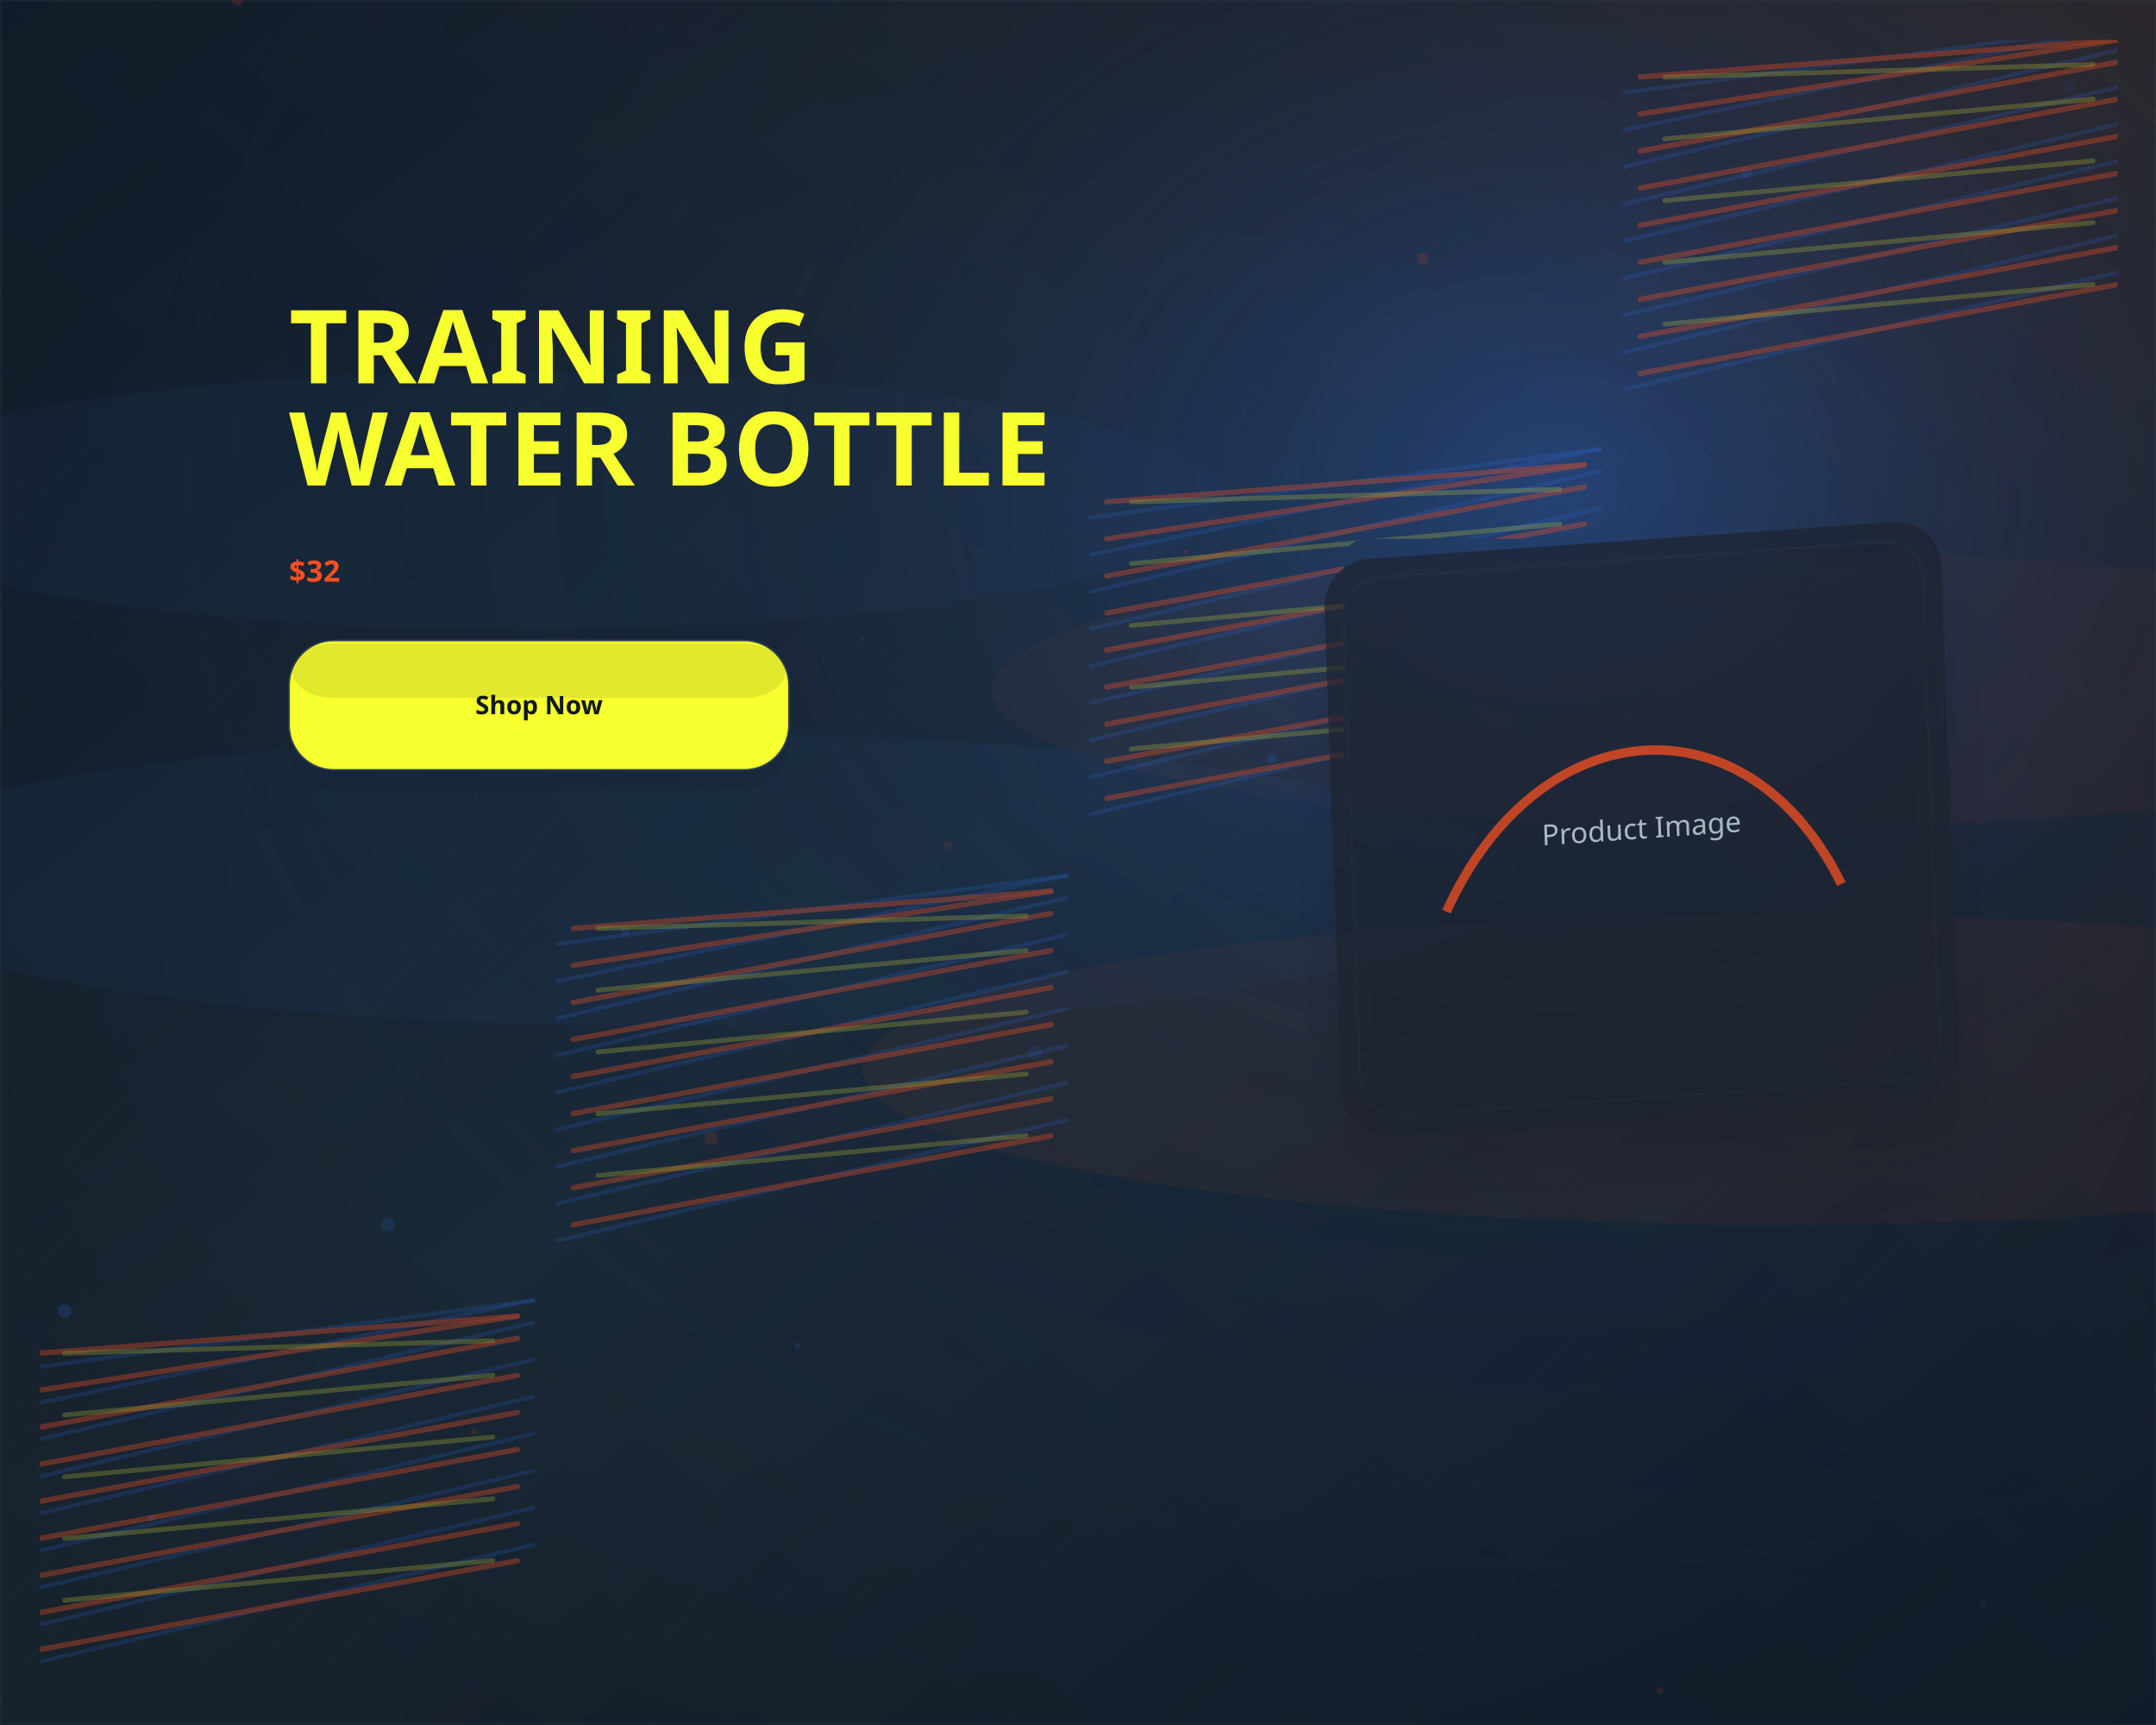
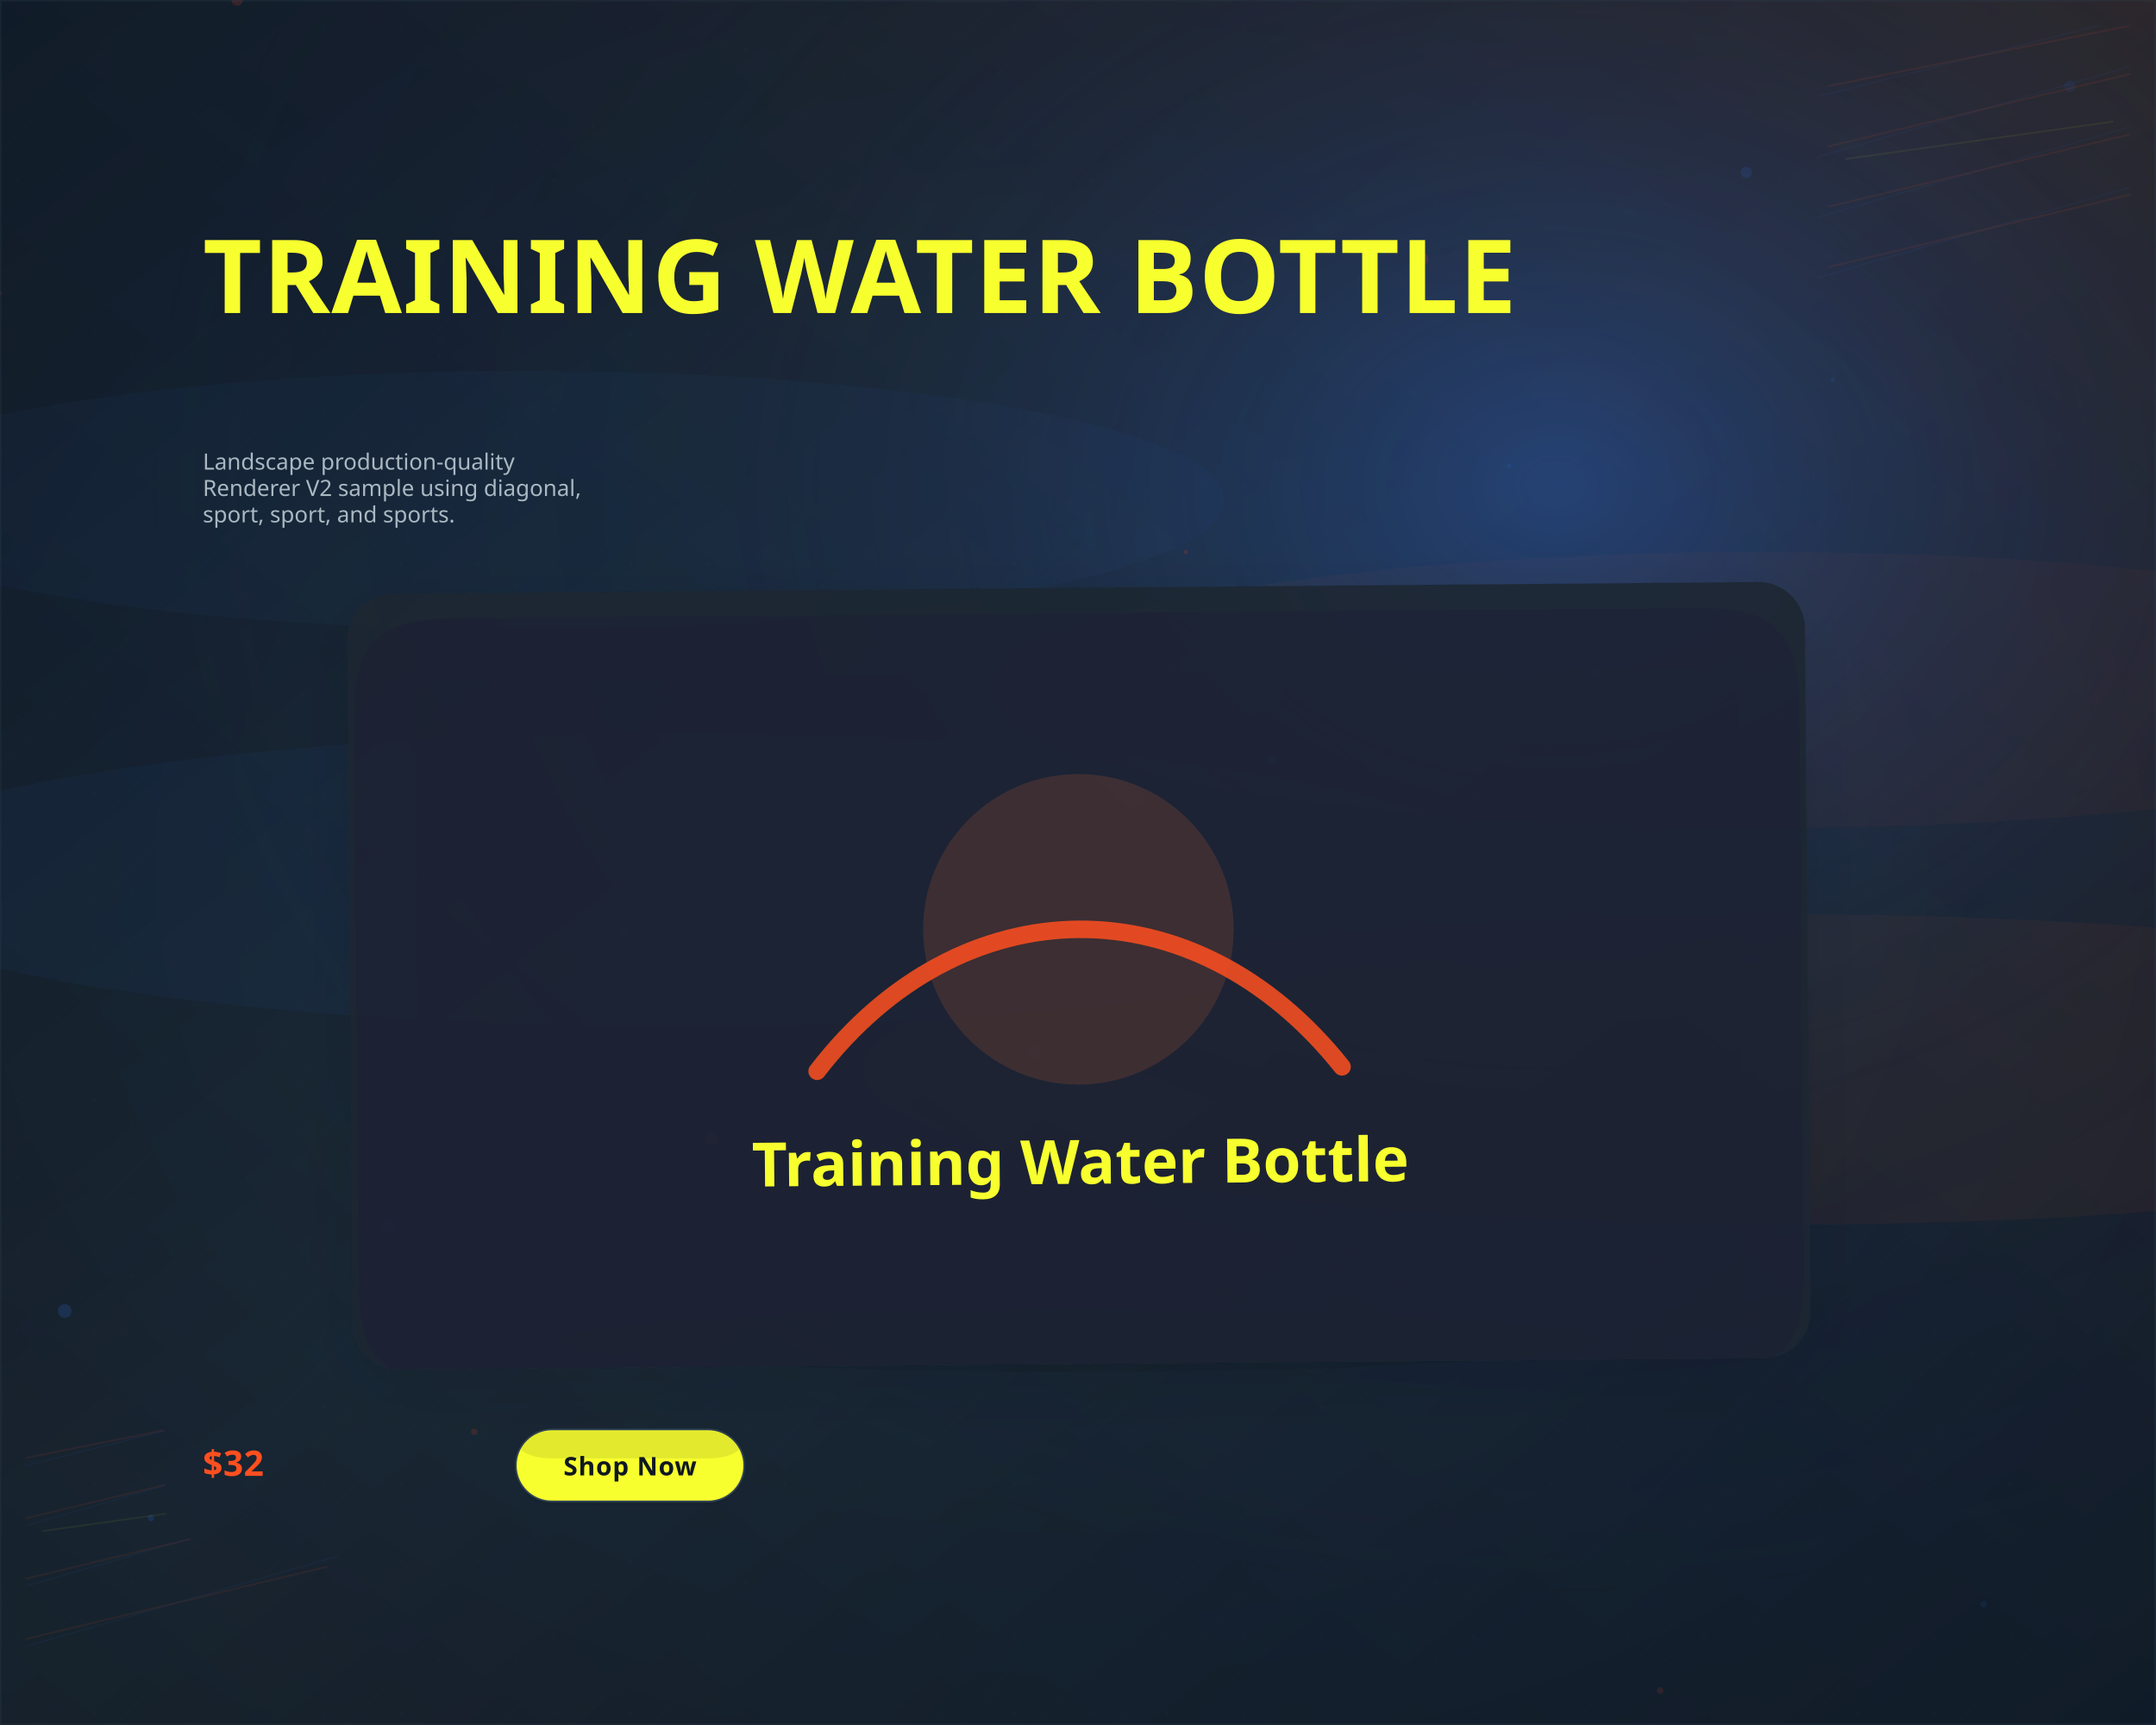
<svg xmlns="http://www.w3.org/2000/svg" width="1350" height="1080" viewBox="0 0 1350 1080" role="img">
  <defs>
    <linearGradient id="renderer2-bg-1" x1="0%" y1="0%" x2="100%" y2="100%">
      <stop offset="0%" stop-color="#101820" />
      <stop offset="48%" stop-color="#1A2733" />
      <stop offset="100%" stop-color="#101820" />
    </linearGradient>
    <linearGradient id="renderer2-depth-2" x1="0%" y1="100%" x2="100%" y2="0%">
      <stop offset="0%" stop-color="#00000066" stop-opacity="0.22" />
      <stop offset="52%" stop-color="#2D78FF" stop-opacity="0.08" />
      <stop offset="100%" stop-color="#FF4F1F" stop-opacity="0.16" />
    </linearGradient>
    <radialGradient id="renderer2-light-3" cx="72%" cy="28%" r="68%">
      <stop offset="0%" stop-color="#2D78FF" stop-opacity="0.46" />
      <stop offset="56%" stop-color="#1A2733" stop-opacity="0.12" />
      <stop offset="100%" stop-color="#101820" stop-opacity="0" />
    </radialGradient>
    <radialGradient id="renderer2-vignette-4" cx="50%" cy="50%" r="74%">
      <stop offset="45%" stop-color="#000000" stop-opacity="0" />
      <stop offset="100%" stop-color="#00000066" stop-opacity="0.24" />
    </radialGradient>
    <pattern id="renderer2-texture-5" width="48" height="48" patternUnits="userSpaceOnUse">
      <path d="M0 47 L48 1 M-12 12 L12 -12 M36 60 L60 36" stroke="#304454" stroke-width="1" opacity="0.12" />
      <circle cx="11" cy="17" r="1.2" fill="#2D78FF" opacity="0.1" />
      <circle cx="35" cy="31" r="0.9" fill="#FF4F1F" opacity="0.08" />
    </pattern>
    <mask id="renderer2-decoration-mask-6" maskUnits="userSpaceOnUse">
-       <rect x="25" y="25" width="1301" height="1031" fill="#ffffff" />
-       <rect x="841.36" y="337.36" width="393.28" height="368.28" rx="13.64" fill="#000000" />
-       <rect x="173" y="168" width="451" height="181.24" rx="8" fill="#000000" />
-       <rect x="173" y="317" width="329" height="57" rx="8" fill="#000000" />
-       <rect x="173" y="393" width="329" height="97" rx="8" fill="#000000" />
+       <rect x="16" y="16" width="1318" height="1048" fill="#ffffff" />
+       <rect x="169" y="323" width="1012" height="576" rx="32" fill="#000000" />
+       <rect x="103" y="111" width="815" height="182" rx="24" fill="#000000" />
+       <rect x="103" y="257" width="815" height="98" rx="24" fill="#000000" />
+       <rect x="103" y="869" width="228" height="96" rx="24" fill="#000000" />
+       <rect x="299" y="869" width="268" height="96" rx="24" fill="#000000" />
    </mask>
    <clipPath id="renderer2-product-clip-7">
-       <rect x="844.31" y="341.04" width="387.37" height="360.91" rx="19.85" />
+       <rect x="219" y="368" width="913" height="486" rx="19.44" />
    </clipPath>
-     <filter id="renderer2-product-shadow-8" x="-55%" y="-55%" width="210%" height="220%">
-       <feDropShadow dx="0" dy="27.07" stdDeviation="17.43" flood-color="#00000066" flood-opacity="0.34" />
+     <filter id="renderer2-product-shadow-8" x="-30%" y="-30%" width="160%" height="160%">
+       <feDropShadow dx="0" dy="12.15" stdDeviation="22.83" flood-color="#00000066" flood-opacity="0.25" />
    </filter>
-     <filter id="renderer2-product-glow-9" x="-70%" y="-70%" width="240%" height="240%">
-       <feGaussianBlur stdDeviation="17.43" result="blur" />
-       <feColorMatrix in="blur" type="matrix" values="0 0 0 0 1 0 0 0 0 0.31 0 0 0 0 0.122 0 0 0 0.49 0" />
+     <filter id="renderer2-product-glow-9" x="-40%" y="-40%" width="180%" height="180%">
+       <feGaussianBlur stdDeviation="27.39" result="blur" />
+       <feColorMatrix in="blur" type="matrix" values="0 0 0 0 1 0 0 0 0 0.31 0 0 0 0 0.122 0 0 0 0.28 0" />
    </filter>
    <linearGradient id="renderer2-product-reflection-10" x1="0%" y1="0%" x2="0%" y2="100%">
-       <stop offset="0%" stop-color="#101820" stop-opacity="0.24" />
+       <stop offset="0%" stop-color="#FF4F1F" stop-opacity="0.18" />
      <stop offset="100%" stop-color="#101820" stop-opacity="0" />
    </linearGradient>
  </defs>
-   <g data-background="sports">
-     <rect x="0" y="0" width="1350" height="1080" fill="url(#renderer2-bg-1)" />
-     <rect x="0" y="0" width="1350" height="1080" fill="url(#renderer2-depth-2)" opacity="0.7" />
-     <ellipse cx="329.4" cy="313.2" rx="437.4" ry="81" fill="#2D78FF" opacity="0.04" />
-     <ellipse cx="1104.3" cy="432" rx="483.3" ry="86.4" fill="#FF4F1F" opacity="0.05" />
-     <ellipse cx="421.2" cy="550.8" rx="529.2" ry="91.8" fill="#2D78FF" opacity="0.05" />
-     <ellipse cx="1115.1" cy="669.6" rx="575.1" ry="97.2" fill="#FF4F1F" opacity="0.06" />
-     <rect x="0" y="0" width="1350" height="1080" fill="url(#renderer2-light-3)" opacity="0.69" />
-     <rect x="0" y="0" width="1350" height="1080" fill="url(#renderer2-texture-5)" opacity="0.2" />
-     <g data-background-particles="fast and competitive">
-       <circle cx="0" cy="183.6" r="1.3" fill="#FF4F1F" opacity="0.1" />
-       <circle cx="499.5" cy="842.4" r="2.05" fill="#2D78FF" opacity="0.13" />
-       <circle cx="999" cy="421.2" r="2.8" fill="#2D78FF" opacity="0.15" />
-       <circle cx="148.5" cy="0" r="3.55" fill="#FF4F1F" opacity="0.18" />
-       <circle cx="648" cy="658.8" r="4.3" fill="#2D78FF" opacity="0.1" />
-       <circle cx="1147.5" cy="237.6" r="1.3" fill="#2D78FF" opacity="0.13" />
-       <circle cx="297" cy="896.4" r="2.05" fill="#FF4F1F" opacity="0.15" />
-       <circle cx="796.5" cy="475.2" r="2.8" fill="#2D78FF" opacity="0.18" />
-       <circle cx="1296" cy="54" r="3.55" fill="#2D78FF" opacity="0.1" />
-       <circle cx="445.5" cy="712.8" r="4.3" fill="#FF4F1F" opacity="0.13" />
-       <circle cx="945" cy="291.6" r="1.3" fill="#2D78FF" opacity="0.15" />
-       <circle cx="94.5" cy="950.4" r="2.05" fill="#2D78FF" opacity="0.18" />
-       <circle cx="594" cy="529.2" r="2.8" fill="#FF4F1F" opacity="0.1" />
-       <circle cx="1093.5" cy="108" r="3.55" fill="#2D78FF" opacity="0.13" />
-       <circle cx="243" cy="766.8" r="4.3" fill="#2D78FF" opacity="0.15" />
-       <circle cx="742.5" cy="345.6" r="1.3" fill="#FF4F1F" opacity="0.18" />
-       <circle cx="1242" cy="1004.4" r="2.05" fill="#2D78FF" opacity="0.1" />
-       <circle cx="391.5" cy="583.2" r="2.8" fill="#2D78FF" opacity="0.13" />
-       <circle cx="891" cy="162" r="3.55" fill="#FF4F1F" opacity="0.15" />
-       <circle cx="40.5" cy="820.8" r="4.3" fill="#2D78FF" opacity="0.18" />
-       <circle cx="540" cy="399.6" r="1.3" fill="#2D78FF" opacity="0.1" />
-       <circle cx="1039.5" cy="1058.4" r="2.05" fill="#FF4F1F" opacity="0.13" />
-     </g>
-     <rect x="0" y="0" width="1350" height="1080" fill="#1A2733" opacity="0.08" />
-     <rect x="0" y="0" width="1350" height="1080" fill="url(#renderer2-vignette-4)" />
-     <rect x="0" y="0" width="1350" height="1080" fill="none" stroke="#304454" stroke-width="2" opacity="0.24" />
-   </g>
-   <g opacity="0.48" data-decoration="sports" data-layering="cinematic" mask="url(#renderer2-decoration-mask-6)">
-     <g data-decoration-region="0" data-placement="diagonal">
-       <path d="M 1017.1 58.1 L 1335.9 15.1" stroke="#2D78FF" stroke-width="2.64" stroke-linecap="round" fill="none" opacity="0.32" />
-       <path d="M 1017.1 81.3 L 1335.9 15.1" stroke="#2D78FF" stroke-width="2.64" stroke-linecap="round" fill="none" opacity="0.32" />
-       <path d="M 1017.1 104.5 L 1335.9 29.02" stroke="#2D78FF" stroke-width="2.64" stroke-linecap="round" fill="none" opacity="0.32" />
-       <path d="M 1017.1 127.7 L 1335.9 52.22" stroke="#2D78FF" stroke-width="2.64" stroke-linecap="round" fill="none" opacity="0.32" />
-       <path d="M 1017.1 150.9 L 1335.9 75.42" stroke="#2D78FF" stroke-width="2.64" stroke-linecap="round" fill="none" opacity="0.32" />
-       <path d="M 1017.1 174.1 L 1335.9 98.62" stroke="#2D78FF" stroke-width="2.64" stroke-linecap="round" fill="none" opacity="0.32" />
-       <path d="M 1017.1 197.3 L 1335.9 121.82" stroke="#2D78FF" stroke-width="2.64" stroke-linecap="round" fill="none" opacity="0.32" />
-       <path d="M 1017.1 220.5 L 1335.9 145.02" stroke="#2D78FF" stroke-width="2.64" stroke-linecap="round" fill="none" opacity="0.32" />
-       <path d="M 1017.1 243.7 L 1335.9 168.22" stroke="#2D78FF" stroke-width="2.64" stroke-linecap="round" fill="none" opacity="0.32" />
-       <path d="M 1027 48.2 L 1326 25" stroke="#FF4F1F" stroke-width="3.34" stroke-linecap="round" fill="none" opacity="0.68" />
-       <path d="M 1027 71.4 L 1326 25" stroke="#FF4F1F" stroke-width="3.34" stroke-linecap="round" fill="none" opacity="0.68" />
-       <path d="M 1027 94.6 L 1326 38.92" stroke="#FF4F1F" stroke-width="3.34" stroke-linecap="round" fill="none" opacity="0.68" />
-       <path d="M 1027 117.8 L 1326 62.12" stroke="#FF4F1F" stroke-width="3.34" stroke-linecap="round" fill="none" opacity="0.68" />
-       <path d="M 1027 141 L 1326 85.32" stroke="#FF4F1F" stroke-width="3.34" stroke-linecap="round" fill="none" opacity="0.68" />
-       <path d="M 1027 164.2 L 1326 108.52" stroke="#FF4F1F" stroke-width="3.34" stroke-linecap="round" fill="none" opacity="0.68" />
-       <path d="M 1027 187.4 L 1326 131.72" stroke="#FF4F1F" stroke-width="3.34" stroke-linecap="round" fill="none" opacity="0.68" />
-       <path d="M 1027 210.6 L 1326 154.92" stroke="#FF4F1F" stroke-width="3.34" stroke-linecap="round" fill="none" opacity="0.68" />
-       <path d="M 1027 233.8 L 1326 178.12" stroke="#FF4F1F" stroke-width="3.34" stroke-linecap="round" fill="none" opacity="0.68" />
-       <path d="M 1042.4 48.27 L 1310.6 40.4" stroke="#F8FF2E" stroke-width="3.03" stroke-linecap="round" fill="none" opacity="0.42" />
-       <path d="M 1042.4 86.93 L 1310.6 62.05" stroke="#F8FF2E" stroke-width="3.03" stroke-linecap="round" fill="none" opacity="0.42" />
-       <path d="M 1042.4 125.6 L 1310.6 100.72" stroke="#F8FF2E" stroke-width="3.03" stroke-linecap="round" fill="none" opacity="0.42" />
-       <path d="M 1042.4 164.27 L 1310.6 139.39" stroke="#F8FF2E" stroke-width="3.03" stroke-linecap="round" fill="none" opacity="0.42" />
-       <path d="M 1042.4 202.93 L 1310.6 178.05" stroke="#F8FF2E" stroke-width="3.03" stroke-linecap="round" fill="none" opacity="0.42" />
-     </g>
-     <g data-decoration-region="1" data-placement="diagonal">
-       <path d="M 683.1 324.1 L 1001.9 281.1" stroke="#2D78FF" stroke-width="2.64" stroke-linecap="round" fill="none" opacity="0.32" />
-       <path d="M 683.1 347.3 L 1001.9 281.1" stroke="#2D78FF" stroke-width="2.64" stroke-linecap="round" fill="none" opacity="0.32" />
-       <path d="M 683.1 370.5 L 1001.9 295.02" stroke="#2D78FF" stroke-width="2.64" stroke-linecap="round" fill="none" opacity="0.32" />
-       <path d="M 683.1 393.7 L 1001.9 318.22" stroke="#2D78FF" stroke-width="2.64" stroke-linecap="round" fill="none" opacity="0.32" />
-       <path d="M 683.1 416.9 L 1001.9 341.42" stroke="#2D78FF" stroke-width="2.64" stroke-linecap="round" fill="none" opacity="0.32" />
-       <path d="M 683.1 440.1 L 1001.9 364.62" stroke="#2D78FF" stroke-width="2.64" stroke-linecap="round" fill="none" opacity="0.32" />
-       <path d="M 683.1 463.3 L 1001.9 387.82" stroke="#2D78FF" stroke-width="2.64" stroke-linecap="round" fill="none" opacity="0.32" />
-       <path d="M 683.1 486.5 L 1001.9 411.02" stroke="#2D78FF" stroke-width="2.64" stroke-linecap="round" fill="none" opacity="0.32" />
-       <path d="M 683.1 509.7 L 1001.9 434.22" stroke="#2D78FF" stroke-width="2.64" stroke-linecap="round" fill="none" opacity="0.32" />
-       <path d="M 693 314.2 L 992 291" stroke="#FF4F1F" stroke-width="3.34" stroke-linecap="round" fill="none" opacity="0.68" />
-       <path d="M 693 337.4 L 992 291" stroke="#FF4F1F" stroke-width="3.34" stroke-linecap="round" fill="none" opacity="0.68" />
-       <path d="M 693 360.6 L 992 304.92" stroke="#FF4F1F" stroke-width="3.34" stroke-linecap="round" fill="none" opacity="0.68" />
-       <path d="M 693 383.8 L 992 328.12" stroke="#FF4F1F" stroke-width="3.34" stroke-linecap="round" fill="none" opacity="0.68" />
-       <path d="M 693 407 L 992 351.32" stroke="#FF4F1F" stroke-width="3.34" stroke-linecap="round" fill="none" opacity="0.68" />
-       <path d="M 693 430.2 L 992 374.52" stroke="#FF4F1F" stroke-width="3.34" stroke-linecap="round" fill="none" opacity="0.68" />
-       <path d="M 693 453.4 L 992 397.72" stroke="#FF4F1F" stroke-width="3.34" stroke-linecap="round" fill="none" opacity="0.68" />
-       <path d="M 693 476.6 L 992 420.92" stroke="#FF4F1F" stroke-width="3.34" stroke-linecap="round" fill="none" opacity="0.68" />
-       <path d="M 693 499.8 L 992 444.12" stroke="#FF4F1F" stroke-width="3.34" stroke-linecap="round" fill="none" opacity="0.68" />
-       <path d="M 708.4 314.27 L 976.6 306.4" stroke="#F8FF2E" stroke-width="3.03" stroke-linecap="round" fill="none" opacity="0.42" />
-       <path d="M 708.4 352.93 L 976.6 328.05" stroke="#F8FF2E" stroke-width="3.03" stroke-linecap="round" fill="none" opacity="0.42" />
-       <path d="M 708.4 391.6 L 976.6 366.72" stroke="#F8FF2E" stroke-width="3.03" stroke-linecap="round" fill="none" opacity="0.42" />
-       <path d="M 708.4 430.27 L 976.6 405.39" stroke="#F8FF2E" stroke-width="3.03" stroke-linecap="round" fill="none" opacity="0.42" />
-       <path d="M 708.4 468.93 L 976.6 444.05" stroke="#F8FF2E" stroke-width="3.03" stroke-linecap="round" fill="none" opacity="0.42" />
-     </g>
-     <g data-decoration-region="2" data-placement="diagonal">
-       <path d="M 349.1 591.1 L 667.9 548.1" stroke="#2D78FF" stroke-width="2.64" stroke-linecap="round" fill="none" opacity="0.32" />
-       <path d="M 349.1 614.3 L 667.9 548.1" stroke="#2D78FF" stroke-width="2.64" stroke-linecap="round" fill="none" opacity="0.32" />
-       <path d="M 349.1 637.5 L 667.9 562.02" stroke="#2D78FF" stroke-width="2.64" stroke-linecap="round" fill="none" opacity="0.32" />
-       <path d="M 349.1 660.7 L 667.9 585.22" stroke="#2D78FF" stroke-width="2.64" stroke-linecap="round" fill="none" opacity="0.32" />
-       <path d="M 349.1 683.9 L 667.9 608.42" stroke="#2D78FF" stroke-width="2.64" stroke-linecap="round" fill="none" opacity="0.32" />
-       <path d="M 349.1 707.1 L 667.9 631.62" stroke="#2D78FF" stroke-width="2.64" stroke-linecap="round" fill="none" opacity="0.32" />
-       <path d="M 349.1 730.3 L 667.9 654.82" stroke="#2D78FF" stroke-width="2.64" stroke-linecap="round" fill="none" opacity="0.32" />
-       <path d="M 349.1 753.5 L 667.9 678.02" stroke="#2D78FF" stroke-width="2.64" stroke-linecap="round" fill="none" opacity="0.32" />
-       <path d="M 349.1 776.7 L 667.9 701.22" stroke="#2D78FF" stroke-width="2.64" stroke-linecap="round" fill="none" opacity="0.32" />
-       <path d="M 359 581.2 L 658 558" stroke="#FF4F1F" stroke-width="3.34" stroke-linecap="round" fill="none" opacity="0.68" />
-       <path d="M 359 604.4 L 658 558" stroke="#FF4F1F" stroke-width="3.34" stroke-linecap="round" fill="none" opacity="0.68" />
-       <path d="M 359 627.6 L 658 571.92" stroke="#FF4F1F" stroke-width="3.34" stroke-linecap="round" fill="none" opacity="0.68" />
-       <path d="M 359 650.8 L 658 595.12" stroke="#FF4F1F" stroke-width="3.34" stroke-linecap="round" fill="none" opacity="0.68" />
-       <path d="M 359 674 L 658 618.32" stroke="#FF4F1F" stroke-width="3.34" stroke-linecap="round" fill="none" opacity="0.68" />
-       <path d="M 359 697.2 L 658 641.52" stroke="#FF4F1F" stroke-width="3.34" stroke-linecap="round" fill="none" opacity="0.68" />
-       <path d="M 359 720.4 L 658 664.72" stroke="#FF4F1F" stroke-width="3.34" stroke-linecap="round" fill="none" opacity="0.68" />
-       <path d="M 359 743.6 L 658 687.92" stroke="#FF4F1F" stroke-width="3.34" stroke-linecap="round" fill="none" opacity="0.68" />
-       <path d="M 359 766.8 L 658 711.12" stroke="#FF4F1F" stroke-width="3.34" stroke-linecap="round" fill="none" opacity="0.68" />
-       <path d="M 374.4 581.27 L 642.6 573.4" stroke="#F8FF2E" stroke-width="3.03" stroke-linecap="round" fill="none" opacity="0.42" />
-       <path d="M 374.4 619.93 L 642.6 595.05" stroke="#F8FF2E" stroke-width="3.03" stroke-linecap="round" fill="none" opacity="0.42" />
-       <path d="M 374.4 658.6 L 642.6 633.72" stroke="#F8FF2E" stroke-width="3.03" stroke-linecap="round" fill="none" opacity="0.42" />
-       <path d="M 374.4 697.27 L 642.6 672.39" stroke="#F8FF2E" stroke-width="3.03" stroke-linecap="round" fill="none" opacity="0.42" />
-       <path d="M 374.4 735.93 L 642.6 711.05" stroke="#F8FF2E" stroke-width="3.03" stroke-linecap="round" fill="none" opacity="0.42" />
-     </g>
-     <g data-decoration-region="3" data-placement="diagonal">
-       <path d="M 15.1 857.1 L 333.9 814.1" stroke="#2D78FF" stroke-width="2.64" stroke-linecap="round" fill="none" opacity="0.32" />
-       <path d="M 15.1 880.3 L 333.9 814.1" stroke="#2D78FF" stroke-width="2.64" stroke-linecap="round" fill="none" opacity="0.32" />
-       <path d="M 15.1 903.5 L 333.9 828.02" stroke="#2D78FF" stroke-width="2.64" stroke-linecap="round" fill="none" opacity="0.32" />
-       <path d="M 15.1 926.7 L 333.9 851.22" stroke="#2D78FF" stroke-width="2.64" stroke-linecap="round" fill="none" opacity="0.32" />
-       <path d="M 15.1 949.9 L 333.9 874.42" stroke="#2D78FF" stroke-width="2.64" stroke-linecap="round" fill="none" opacity="0.32" />
-       <path d="M 15.1 973.1 L 333.9 897.62" stroke="#2D78FF" stroke-width="2.64" stroke-linecap="round" fill="none" opacity="0.32" />
-       <path d="M 15.1 996.3 L 333.9 920.82" stroke="#2D78FF" stroke-width="2.64" stroke-linecap="round" fill="none" opacity="0.32" />
-       <path d="M 15.1 1019.5 L 333.9 944.02" stroke="#2D78FF" stroke-width="2.64" stroke-linecap="round" fill="none" opacity="0.32" />
-       <path d="M 15.1 1042.7 L 333.9 967.22" stroke="#2D78FF" stroke-width="2.64" stroke-linecap="round" fill="none" opacity="0.32" />
-       <path d="M 25 847.2 L 324 824" stroke="#FF4F1F" stroke-width="3.34" stroke-linecap="round" fill="none" opacity="0.68" />
-       <path d="M 25 870.4 L 324 824" stroke="#FF4F1F" stroke-width="3.34" stroke-linecap="round" fill="none" opacity="0.68" />
-       <path d="M 25 893.6 L 324 837.92" stroke="#FF4F1F" stroke-width="3.34" stroke-linecap="round" fill="none" opacity="0.68" />
-       <path d="M 25 916.8 L 324 861.12" stroke="#FF4F1F" stroke-width="3.34" stroke-linecap="round" fill="none" opacity="0.68" />
-       <path d="M 25 940 L 324 884.32" stroke="#FF4F1F" stroke-width="3.34" stroke-linecap="round" fill="none" opacity="0.68" />
-       <path d="M 25 963.2 L 324 907.52" stroke="#FF4F1F" stroke-width="3.34" stroke-linecap="round" fill="none" opacity="0.68" />
-       <path d="M 25 986.4 L 324 930.72" stroke="#FF4F1F" stroke-width="3.34" stroke-linecap="round" fill="none" opacity="0.68" />
-       <path d="M 25 1009.6 L 324 953.92" stroke="#FF4F1F" stroke-width="3.34" stroke-linecap="round" fill="none" opacity="0.68" />
-       <path d="M 25 1032.8 L 324 977.12" stroke="#FF4F1F" stroke-width="3.34" stroke-linecap="round" fill="none" opacity="0.68" />
-       <path d="M 40.4 847.27 L 308.6 839.4" stroke="#F8FF2E" stroke-width="3.03" stroke-linecap="round" fill="none" opacity="0.42" />
-       <path d="M 40.4 885.93 L 308.6 861.05" stroke="#F8FF2E" stroke-width="3.03" stroke-linecap="round" fill="none" opacity="0.42" />
-       <path d="M 40.4 924.6 L 308.6 899.72" stroke="#F8FF2E" stroke-width="3.03" stroke-linecap="round" fill="none" opacity="0.42" />
-       <path d="M 40.4 963.27 L 308.6 938.39" stroke="#F8FF2E" stroke-width="3.03" stroke-linecap="round" fill="none" opacity="0.42" />
-       <path d="M 40.4 1001.93 L 308.6 977.05" stroke="#F8FF2E" stroke-width="3.03" stroke-linecap="round" fill="none" opacity="0.42" />
+   <g data-editor-layer="true" data-layer-id="background" data-layer-type="background" data-layer-label="Background" data-layer-x="0" data-layer-y="0" data-layer-width="1350" data-layer-height="1080">
+     <g data-background="sports">
+       <rect x="0" y="0" width="1350" height="1080" fill="url(#renderer2-bg-1)" />
+       <rect x="0" y="0" width="1350" height="1080" fill="url(#renderer2-depth-2)" opacity="0.7" />
+       <ellipse cx="329.4" cy="313.2" rx="437.4" ry="81" fill="#2D78FF" opacity="0.04" />
+       <ellipse cx="1104.3" cy="432" rx="483.3" ry="86.4" fill="#FF4F1F" opacity="0.05" />
+       <ellipse cx="421.2" cy="550.8" rx="529.2" ry="91.8" fill="#2D78FF" opacity="0.05" />
+       <ellipse cx="1115.1" cy="669.6" rx="575.1" ry="97.2" fill="#FF4F1F" opacity="0.06" />
+       <rect x="0" y="0" width="1350" height="1080" fill="url(#renderer2-light-3)" opacity="0.69" />
+       <rect x="0" y="0" width="1350" height="1080" fill="url(#renderer2-texture-5)" opacity="0.2" />
+       <g data-background-particles="fast and competitive">
+         <circle cx="0" cy="183.6" r="1.3" fill="#FF4F1F" opacity="0.1" />
+         <circle cx="499.5" cy="842.4" r="2.05" fill="#2D78FF" opacity="0.13" />
+         <circle cx="999" cy="421.2" r="2.8" fill="#2D78FF" opacity="0.15" />
+         <circle cx="148.5" cy="0" r="3.55" fill="#FF4F1F" opacity="0.18" />
+         <circle cx="648" cy="658.8" r="4.3" fill="#2D78FF" opacity="0.1" />
+         <circle cx="1147.5" cy="237.6" r="1.3" fill="#2D78FF" opacity="0.13" />
+         <circle cx="297" cy="896.4" r="2.05" fill="#FF4F1F" opacity="0.15" />
+         <circle cx="796.5" cy="475.2" r="2.8" fill="#2D78FF" opacity="0.18" />
+         <circle cx="1296" cy="54" r="3.55" fill="#2D78FF" opacity="0.1" />
+         <circle cx="445.5" cy="712.8" r="4.3" fill="#FF4F1F" opacity="0.13" />
+         <circle cx="945" cy="291.6" r="1.3" fill="#2D78FF" opacity="0.15" />
+         <circle cx="94.5" cy="950.4" r="2.05" fill="#2D78FF" opacity="0.18" />
+         <circle cx="594" cy="529.2" r="2.8" fill="#FF4F1F" opacity="0.1" />
+         <circle cx="1093.5" cy="108" r="3.55" fill="#2D78FF" opacity="0.13" />
+         <circle cx="243" cy="766.8" r="4.3" fill="#2D78FF" opacity="0.15" />
+         <circle cx="742.5" cy="345.6" r="1.3" fill="#FF4F1F" opacity="0.18" />
+         <circle cx="1242" cy="1004.4" r="2.05" fill="#2D78FF" opacity="0.1" />
+         <circle cx="391.5" cy="583.2" r="2.8" fill="#2D78FF" opacity="0.13" />
+         <circle cx="891" cy="162" r="3.55" fill="#FF4F1F" opacity="0.15" />
+         <circle cx="40.5" cy="820.8" r="4.3" fill="#2D78FF" opacity="0.18" />
+         <circle cx="540" cy="399.6" r="1.3" fill="#2D78FF" opacity="0.1" />
+         <circle cx="1039.5" cy="1058.4" r="2.05" fill="#FF4F1F" opacity="0.13" />
+       </g>
+       <rect x="0" y="0" width="1350" height="1080" fill="#1A2733" opacity="0.08" />
+       <rect x="0" y="0" width="1350" height="1080" fill="url(#renderer2-vignette-4)" />
+       <rect x="0" y="0" width="1350" height="1080" fill="none" stroke="#304454" stroke-width="2" opacity="0.24" />
    </g>
  </g>
-   <g data-product-position="floating">
-     <ellipse cx="1038" cy="680.3" rx="147.2" ry="25.26" fill="#00000066" opacity="0.14" />
-     <g transform="translate(8 -4) rotate(-4 1038 521.5) skewX(-2)" filter="url(#renderer2-product-shadow-8)">
-       <rect x="856.25" y="352.98" width="363.5" height="337.04" rx="23.46" fill="none" stroke="#304454" stroke-width="1.43" opacity="0.24" />
-       <rect x="844.31" y="341.04" width="387.37" height="360.91" rx="28.87" fill="#1A2733" opacity="0.68" />
-       <path d="M 914.04 564.81 C 976.02 442.1, 1107.73 442.1, 1161.96 564.81" stroke="#FF4F1F" stroke-width="5.81" fill="none" opacity="0.72" />
-       <text x="1038" y="521.5" text-anchor="middle" dominant-baseline="middle" font-family="Barlow" font-size="18" fill="#AAB8C2">Product Image</text>
+   <g data-editor-layer="true" data-layer-id="decorations" data-layer-type="decoration" data-layer-label="Decorations" data-layer-x="16" data-layer-y="16" data-layer-width="1318" data-layer-height="1048">
+     <g opacity="0.29" data-decoration="sports" data-layering="cinematic" mask="url(#renderer2-decoration-mask-6)">
+       <g data-decoration-region="0" data-placement="diagonal">
+         <path d="M 1138.4 60.4 L 1340.6 9.4" stroke="#2D78FF" stroke-width="1" stroke-linecap="round" fill="none" opacity="0.16" />
+         <path d="M 1138.4 98.2 L 1340.6 39.64" stroke="#2D78FF" stroke-width="1" stroke-linecap="round" fill="none" opacity="0.16" />
+         <path d="M 1138.4 136 L 1340.6 77.44" stroke="#2D78FF" stroke-width="1" stroke-linecap="round" fill="none" opacity="0.16" />
+         <path d="M 1138.4 173.8 L 1340.6 115.24" stroke="#2D78FF" stroke-width="1" stroke-linecap="round" fill="none" opacity="0.16" />
+         <path d="M 1145 53.8 L 1334 16" stroke="#FF4F1F" stroke-width="1.1" stroke-linecap="round" fill="none" opacity="0.28" />
+         <path d="M 1145 91.6 L 1334 46.24" stroke="#FF4F1F" stroke-width="1.1" stroke-linecap="round" fill="none" opacity="0.28" />
+         <path d="M 1145 129.4 L 1334 84.04" stroke="#FF4F1F" stroke-width="1.1" stroke-linecap="round" fill="none" opacity="0.28" />
+         <path d="M 1145 167.2 L 1334 121.84" stroke="#FF4F1F" stroke-width="1.1" stroke-linecap="round" fill="none" opacity="0.28" />
+         <path d="M 1156 99.5 L 1323 76.14" stroke="#F8FF2E" stroke-width="1.04" stroke-linecap="round" fill="none" opacity="0.22" />
+       </g>
+       <g data-decoration-region="1" data-placement="diagonal">
+         <path d="M 9.4 919.4 L 211.6 868.4" stroke="#2D78FF" stroke-width="1" stroke-linecap="round" fill="none" opacity="0.16" />
+         <path d="M 9.4 957.2 L 211.6 898.64" stroke="#2D78FF" stroke-width="1" stroke-linecap="round" fill="none" opacity="0.16" />
+         <path d="M 9.4 995 L 211.6 936.44" stroke="#2D78FF" stroke-width="1" stroke-linecap="round" fill="none" opacity="0.16" />
+         <path d="M 9.4 1032.8 L 211.6 974.24" stroke="#2D78FF" stroke-width="1" stroke-linecap="round" fill="none" opacity="0.16" />
+         <path d="M 16 912.8 L 205 875" stroke="#FF4F1F" stroke-width="1.1" stroke-linecap="round" fill="none" opacity="0.28" />
+         <path d="M 16 950.6 L 205 905.24" stroke="#FF4F1F" stroke-width="1.1" stroke-linecap="round" fill="none" opacity="0.28" />
+         <path d="M 16 988.4 L 205 943.04" stroke="#FF4F1F" stroke-width="1.1" stroke-linecap="round" fill="none" opacity="0.28" />
+         <path d="M 16 1026.2 L 205 980.84" stroke="#FF4F1F" stroke-width="1.1" stroke-linecap="round" fill="none" opacity="0.28" />
+         <path d="M 27 958.5 L 194 935.14" stroke="#F8FF2E" stroke-width="1.04" stroke-linecap="round" fill="none" opacity="0.22" />
+       </g>
    </g>
  </g>
-   <text x="181" y="240" text-anchor="start" font-family="Oswald" font-size="64" font-weight="800" fill="#F8FF2E" letter-spacing="0.6" paint-order="stroke" stroke="#F8FF2E" stroke-width="0">
-     <tspan x="181" dy="0">TRAINING</tspan>
-     <tspan x="181" dy="64">WATER BOTTLE</tspan>
-   </text>
-   <text x="181" y="364.16" text-anchor="start" font-family="Oswald" font-size="18.4" font-weight="800" fill="#FF4F1F" letter-spacing="0.21">
-     <tspan x="181" dy="0">$32</tspan>
-   </text>
-   <g data-cta="Shop Now">
-     <rect x="181" y="413.96" width="313" height="81" rx="28" fill="#00000066" opacity="0.16" />
-     <rect x="181" y="401" width="313" height="81" rx="28" fill="#F8FF2E" stroke="#304454" stroke-width="1" opacity="1" />
-     <rect x="183" y="403" width="309" height="34.02" rx="26" fill="#101820" opacity="0.1" />
-     <text x="337.5" y="441.5" text-anchor="middle" dominant-baseline="middle" font-family="Oswald" font-size="16" font-weight="800" fill="#101820">Shop Now</text>
+   <g data-editor-layer="true" data-layer-id="product_image" data-layer-type="product_image" data-layer-label="Product Image" data-layer-x="209" data-layer-y="363" data-layer-width="932" data-layer-height="496">
+     <g data-product-position="floating">
+       <ellipse cx="675.5" cy="839.42" rx="328.68" ry="19.44" fill="#00000066" opacity="0.17" />
+       <g transform="rotate(-0.48 675 611)" filter="url(#renderer2-product-shadow-8)">
+         <rect x="219" y="368" width="913" height="486" rx="29.16" fill="#1A2733" opacity="0.88" />
+         <circle cx="675.5" cy="581.84" r="97.2" fill="#FF4F1F" opacity="0.16" />
+         <path d="M 511.16 669.32 C 602.46 552.68, 748.54 552.68, 839.84 669.32" stroke="#FF4F1F" stroke-width="10.96" stroke-linecap="round" fill="none" opacity="0.85" />
+         <text x="675.5" y="727.64" text-anchor="middle" dominant-baseline="middle" font-family="Oswald" font-size="38.35" font-weight="600" fill="#F8FF2E">Training Water Bottle</text>
+       </g>
+     </g>
+   </g>
+   <g data-editor-layer="true" data-layer-id="headline" data-layer-type="headline" data-layer-label="Headline" data-layer-x="127" data-layer-y="135" data-layer-width="767" data-layer-height="134">
+     <text x="127" y="196" text-anchor="start" font-family="Oswald" font-size="64" font-weight="800" fill="#F8FF2E" letter-spacing="0.6" paint-order="stroke" stroke="#F8FF2E" stroke-width="0">
+       <tspan x="127" dy="0">TRAINING WATER BOTTLE</tspan>
+     </text>
+   </g>
+   <g data-editor-layer="true" data-layer-id="description" data-layer-type="description" data-layer-label="Description" data-layer-x="127" data-layer-y="281" data-layer-width="767" data-layer-height="50">
+     <text x="127" y="294" text-anchor="start" font-family="Barlow" font-size="14" font-weight="400" fill="#AAB8C2">
+       <tspan x="127" dy="0">Landscape production-quality</tspan>
+       <tspan x="127" dy="16.52">Renderer V2 sample using diagonal,</tspan>
+       <tspan x="127" dy="16.52">sport, sport, and sports.</tspan>
+     </text>
+   </g>
+   <g data-editor-layer="true" data-layer-id="price" data-layer-type="price" data-layer-label="Price" data-layer-x="127" data-layer-y="893" data-layer-width="180" data-layer-height="48">
+     <text x="127" y="924" text-anchor="start" font-family="Oswald" font-size="22" font-weight="800" fill="#FF4F1F" letter-spacing="0.21">
+       <tspan x="127" dy="0">$32</tspan>
+     </text>
+   </g>
+   <g data-editor-layer="true" data-layer-id="cta" data-layer-type="cta" data-layer-label="CTA" data-layer-x="323" data-layer-y="893" data-layer-width="220" data-layer-height="48">
+     <g data-cta="Shop Now">
+       <rect x="323" y="897.5" width="143" height="45" rx="22.5" fill="#00000066" opacity="0.14" />
+       <rect x="323" y="895" width="143" height="45" rx="22.5" fill="#F8FF2E" stroke="#304454" stroke-width="1" opacity="1" />
+       <rect x="325" y="896" width="139" height="17.1" rx="20.5" fill="#101820" opacity="0.09" />
+       <text x="394.5" y="917.5" text-anchor="middle" dominant-baseline="central" font-family="Oswald" font-size="16" font-weight="800" fill="#101820" letter-spacing="0.5">Shop Now</text>
+     </g>
  </g>
</svg>
